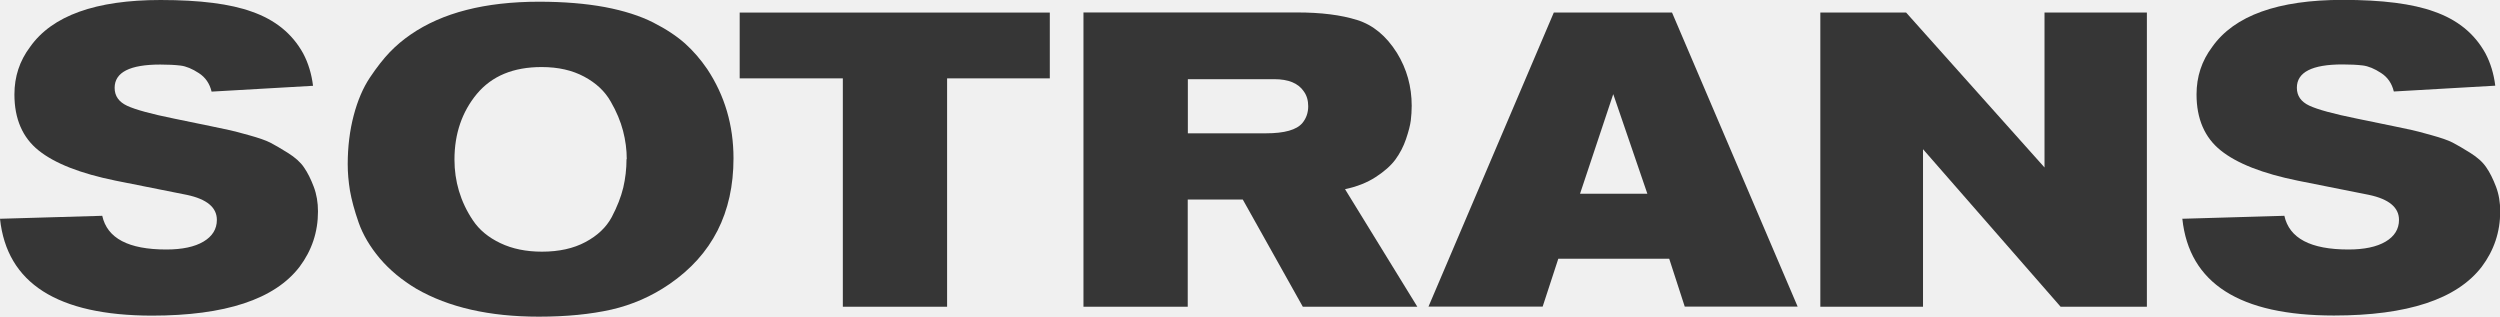
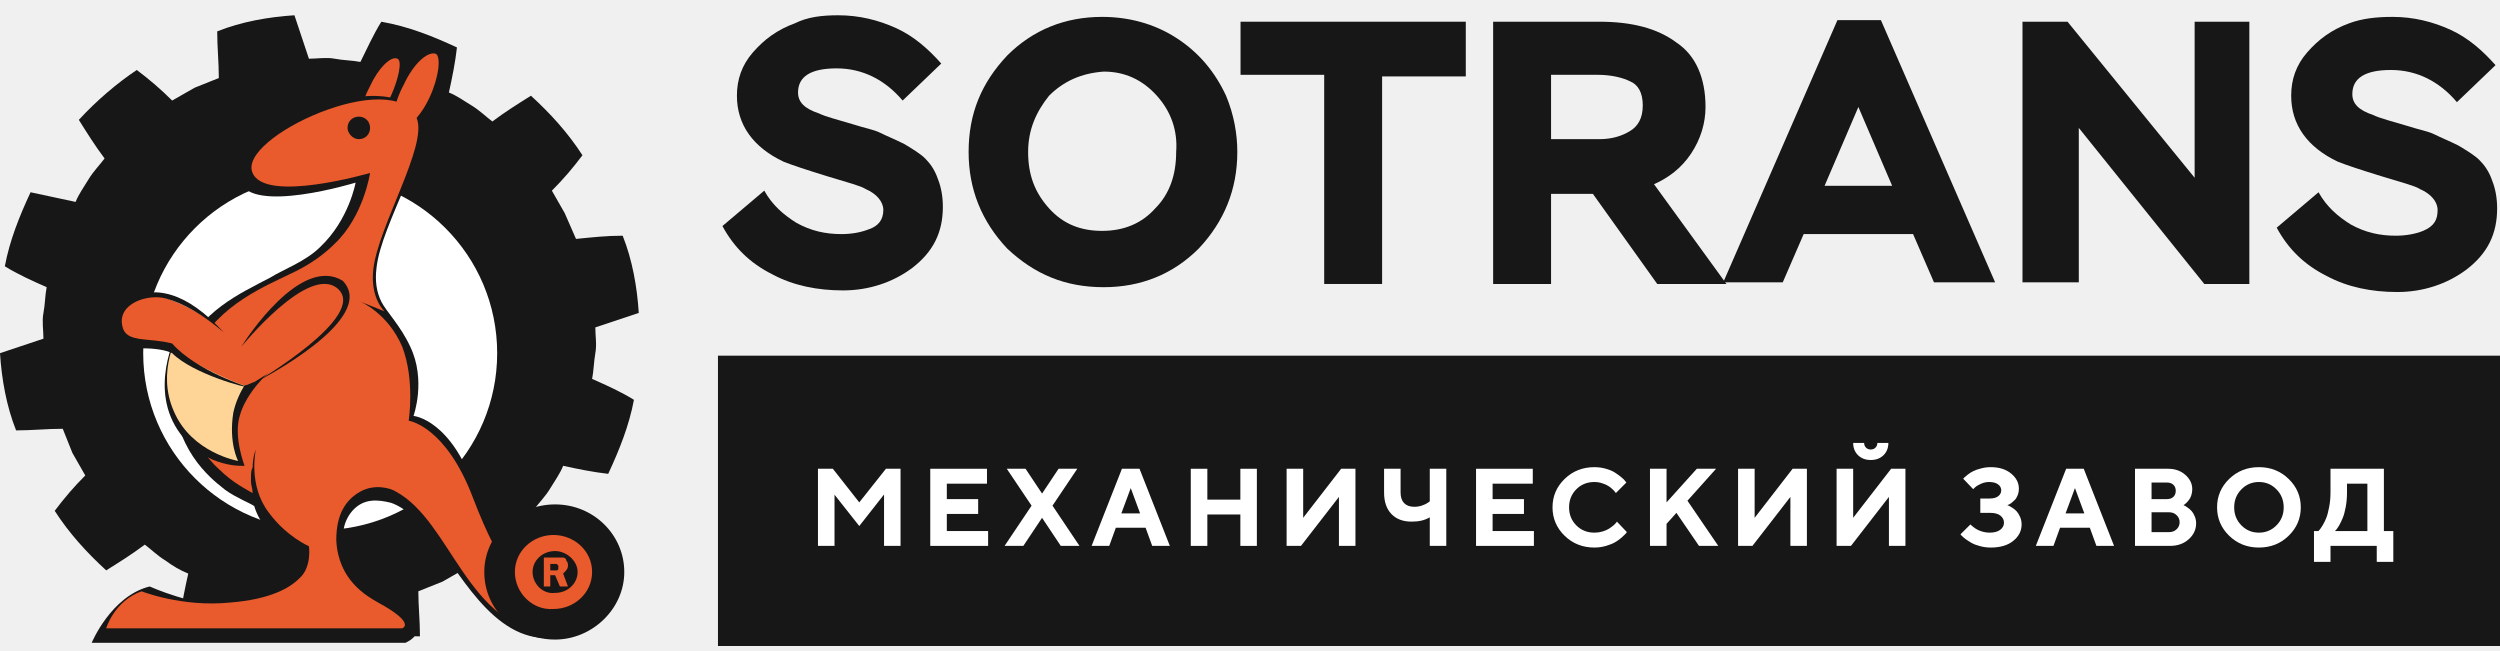
- <svg xmlns="http://www.w3.org/2000/svg" viewBox="0 0 150 19" fill="none">
-   <g clip-path="url(#clip0_317_2120)">
-     <path d="M0 13.126L6.135 12.948C6.432 14.298 7.709 14.97 9.979 14.97C10.931 14.97 11.675 14.812 12.208 14.497C12.742 14.181 13.012 13.743 13.012 13.194C13.012 12.447 12.411 11.947 11.215 11.693L6.952 10.843C4.831 10.412 3.29 9.808 2.317 9.027C1.351 8.253 0.865 7.128 0.865 5.668C0.865 4.599 1.176 3.653 1.804 2.817C3.128 0.939 5.743 0 9.634 0C11.999 0 13.823 0.233 15.107 0.699C16.505 1.186 17.532 2.015 18.188 3.201C18.498 3.784 18.694 4.435 18.782 5.148L12.695 5.497C12.58 5.01 12.323 4.64 11.931 4.387C11.533 4.126 11.168 3.975 10.83 3.934C10.492 3.893 10.087 3.873 9.614 3.873C7.79 3.873 6.878 4.339 6.878 5.271C6.878 5.758 7.128 6.114 7.628 6.347C8.128 6.58 9.08 6.841 10.472 7.122L12.668 7.574C13.229 7.69 13.607 7.773 13.803 7.814C13.999 7.855 14.384 7.958 14.951 8.115C15.519 8.273 15.938 8.417 16.208 8.554C16.478 8.691 16.83 8.897 17.269 9.171C17.708 9.445 18.032 9.733 18.242 10.048C18.458 10.357 18.647 10.741 18.823 11.2C18.998 11.659 19.079 12.153 19.079 12.687C19.079 13.921 18.708 15.031 17.971 16.012C16.478 17.958 13.519 18.938 9.101 18.938C3.439 18.925 0.412 16.992 0 13.126Z" fill="#363636" />
-     <path d="M44.01 9.5C44.01 12.77 42.733 15.285 40.165 17.047C39.098 17.78 37.936 18.287 36.686 18.575C35.436 18.856 33.983 19 32.328 19C29.369 19 26.923 18.445 24.984 17.328C24.113 16.807 23.383 16.203 22.788 15.504C22.201 14.805 21.775 14.085 21.518 13.352C21.262 12.619 21.093 11.981 20.998 11.44C20.91 10.898 20.863 10.37 20.863 9.856C20.863 8.808 20.985 7.828 21.221 6.93C21.457 6.032 21.782 5.271 22.194 4.654C22.606 4.037 23.005 3.53 23.39 3.126C23.775 2.728 24.194 2.378 24.633 2.077C26.538 0.761 29.105 0.103 32.348 0.103C33.828 0.103 35.139 0.212 36.294 0.425C37.443 0.644 38.409 0.953 39.192 1.35C39.976 1.748 40.611 2.173 41.104 2.611C41.598 3.057 42.037 3.564 42.435 4.147C43.483 5.73 44.01 7.512 44.01 9.5ZM37.605 9.548C37.605 8.986 37.53 8.417 37.382 7.848C37.233 7.279 36.99 6.69 36.639 6.087C36.294 5.477 35.767 4.983 35.051 4.599C34.335 4.215 33.49 4.023 32.497 4.023C30.801 4.023 29.511 4.558 28.612 5.634C27.721 6.71 27.268 8.026 27.268 9.575C27.268 10.227 27.356 10.85 27.538 11.46C27.721 12.07 27.997 12.66 28.376 13.222C28.754 13.791 29.301 14.243 30.018 14.586C30.734 14.929 31.565 15.1 32.517 15.1C33.538 15.1 34.409 14.908 35.125 14.524C35.848 14.14 36.375 13.64 36.706 13.023C37.03 12.406 37.26 11.817 37.395 11.261C37.524 10.706 37.591 10.131 37.591 9.548" fill="#363636" />
-     <path d="M62.988 4.702H56.826V18.404H50.57V4.702H44.381V0.754H62.988V4.702Z" fill="#363636" />
-     <path d="M85.046 18.404H78.169L74.568 11.974H71.264V18.404H65.008V0.747H77.824C79.27 0.747 80.466 0.898 81.425 1.2C82.378 1.494 83.175 2.152 83.817 3.174C84.411 4.14 84.702 5.196 84.702 6.347C84.702 6.649 84.682 6.937 84.648 7.224C84.614 7.505 84.519 7.876 84.364 8.335C84.209 8.794 83.992 9.205 83.722 9.575C83.452 9.939 83.06 10.288 82.54 10.624C82.026 10.96 81.412 11.2 80.702 11.351L85.04 18.404H85.046ZM71.271 4.75V7.999H75.953C77.067 7.999 77.804 7.793 78.148 7.375C78.378 7.094 78.493 6.758 78.493 6.374C78.493 6.025 78.405 5.723 78.223 5.477C77.892 4.99 77.304 4.75 76.446 4.75H71.271Z" fill="#363636" />
-     <path d="M107.862 18.397H101.085L100.153 15.525H93.498L92.559 18.397H85.709L93.228 0.754H100.322L107.862 18.404V18.397ZM98.842 11.625L96.795 5.648L94.802 11.625H98.842Z" fill="#363636" />
-     <path d="M128.813 18.404H123.637L115.381 8.952V18.404H109.22V0.754H114.368L122.671 10.048V0.754H128.813V18.404Z" fill="#363636" />
-     <path d="M130.927 13.126L137.062 12.948C137.359 14.298 138.636 14.97 140.906 14.97C141.859 14.97 142.602 14.812 143.136 14.497C143.669 14.181 143.94 13.743 143.94 13.194C143.94 12.447 143.338 11.947 142.143 11.693L137.879 10.843C135.758 10.412 134.218 9.808 133.245 9.027C132.279 8.253 131.792 7.128 131.792 5.668C131.792 4.599 132.103 3.653 132.731 2.817C134.062 0.932 136.677 -0.007 140.568 -0.007C142.933 -0.007 144.757 0.226 146.041 0.692C147.439 1.179 148.466 2.008 149.122 3.194C149.432 3.777 149.628 4.428 149.716 5.141L143.629 5.49C143.514 5.004 143.257 4.633 142.865 4.38C142.467 4.119 142.102 3.969 141.764 3.927C141.426 3.886 141.021 3.866 140.548 3.866C138.724 3.866 137.812 4.332 137.812 5.264C137.812 5.751 138.062 6.107 138.562 6.34C139.062 6.573 140.014 6.834 141.406 7.115L143.602 7.567C144.163 7.684 144.541 7.766 144.737 7.807C144.933 7.848 145.318 7.951 145.885 8.109C146.453 8.266 146.872 8.41 147.142 8.547C147.412 8.684 147.764 8.89 148.203 9.164C148.642 9.438 148.966 9.726 149.176 10.041C149.392 10.35 149.581 10.734 149.757 11.193C149.932 11.652 150.013 12.146 150.013 12.68C150.013 13.914 149.642 15.024 148.905 16.005C147.412 17.951 144.453 18.931 140.035 18.931C134.38 18.931 131.353 16.999 130.941 13.133" fill="#363636" />
-   </g>
-   <defs>
-     <clipPath id="clip0_317_2120">
-       <rect width="150" height="19" fill="white" />
-     </clipPath>
-   </defs>
+ <svg xmlns="http://www.w3.org/2000/svg" width="146" height="38" viewBox="0 0 146 38" fill="none">
+   <path d="M51.586 12.262C51.586 11.792 51.211 11.322 50.553 11.04C50.271 10.852 49.519 10.664 48.298 10.289C47.076 9.913 46.23 9.631 45.761 9.443C43.975 8.597 43.036 7.282 43.036 5.59C43.036 4.651 43.318 3.805 43.975 3.053C44.633 2.302 45.385 1.738 46.418 1.362C47.17 0.986 48.016 0.892 48.955 0.892C50.177 0.892 51.304 1.174 52.338 1.644C53.372 2.114 54.217 2.865 54.969 3.711L52.714 5.872C51.68 4.651 50.365 3.993 48.861 3.993C47.358 3.993 46.606 4.463 46.606 5.402C46.606 5.966 46.982 6.342 47.828 6.624C48.204 6.812 48.955 7 49.895 7.282C50.459 7.47 51.023 7.564 51.398 7.752C51.774 7.939 52.244 8.127 52.808 8.409C53.278 8.691 53.748 8.973 54.029 9.255C54.311 9.537 54.593 9.913 54.781 10.476C54.969 10.946 55.063 11.51 55.063 12.074C55.063 13.577 54.499 14.705 53.278 15.645C52.15 16.49 50.741 16.96 49.237 16.96C47.734 16.96 46.324 16.678 45.103 16.02C43.787 15.363 42.848 14.423 42.19 13.201L44.633 11.134C45.103 11.98 45.761 12.544 46.512 13.014C47.358 13.483 48.204 13.671 49.143 13.671C49.707 13.671 50.271 13.577 50.741 13.389C51.304 13.201 51.586 12.826 51.586 12.262Z" fill="#171717" />
+   <path d="M56.567 8.879C56.567 6.624 57.318 4.839 58.822 3.241C60.325 1.738 62.204 0.986 64.366 0.986C65.869 0.986 67.373 1.362 68.688 2.208C70.004 3.053 70.943 4.181 71.601 5.59C72.071 6.718 72.259 7.846 72.259 8.879C72.259 11.04 71.507 12.92 70.004 14.517C68.5 16.02 66.621 16.772 64.46 16.772C62.204 16.772 60.419 16.02 58.822 14.517C57.318 12.92 56.567 11.04 56.567 8.879ZM61.265 5.59C60.513 6.53 60.043 7.564 60.043 8.879C60.043 10.195 60.419 11.228 61.265 12.168C62.111 13.108 63.144 13.483 64.366 13.483C65.681 13.483 66.715 13.014 67.466 12.168C68.312 11.322 68.688 10.195 68.688 8.879C68.782 7.658 68.406 6.53 67.56 5.59C66.715 4.651 65.681 4.181 64.46 4.181C63.144 4.275 62.111 4.745 61.265 5.59Z" fill="#171717" />
+   <path d="M77.333 4.369H72.447V1.268H85.602V4.463H80.715V16.584H77.333V4.369Z" fill="#171717" />
+   <path d="M90.582 11.322V16.584H87.199V1.268H93.4C95.28 1.268 96.783 1.644 97.911 2.489C99.038 3.241 99.602 4.557 99.602 6.248C99.602 7.188 99.32 8.127 98.757 8.973C98.193 9.819 97.441 10.382 96.595 10.758L100.824 16.584H96.783L93.025 11.322H90.582ZM93.306 4.369H90.582V8.127H93.4C94.152 8.127 94.716 7.939 95.186 7.657C95.656 7.376 95.938 6.906 95.938 6.154C95.938 5.402 95.656 4.932 95.186 4.745C94.81 4.557 94.152 4.369 93.306 4.369Z" fill="#171717" />
+   <path d="M104.112 16.49H100.636L107.307 1.174H109.844L116.516 16.49H112.945L111.724 13.671H105.334L104.112 16.49ZM110.502 10.852L108.529 6.248L106.555 10.852H110.502Z" fill="#171717" />
+   <path d="M131.362 1.268V16.584H128.731L121.402 7.47V16.49H118.113V1.268H120.744L128.167 10.382V1.268H131.362Z" fill="#171717" />
+   <path d="M142.356 12.262C142.356 11.792 141.98 11.322 141.323 11.04C141.041 10.852 140.289 10.665 139.067 10.289C137.846 9.913 137 9.631 136.53 9.443C134.745 8.597 133.805 7.282 133.805 5.59C133.805 4.651 134.087 3.805 134.745 3.053C135.403 2.302 136.154 1.738 137.188 1.362C137.94 1.08 138.785 0.986 139.725 0.986C140.947 0.986 142.074 1.268 143.108 1.738C144.141 2.208 144.987 2.959 145.739 3.805L143.484 5.966C142.45 4.745 141.135 4.087 139.631 4.087C138.128 4.087 137.376 4.557 137.376 5.497C137.376 6.06 137.752 6.436 138.598 6.718C138.973 6.906 139.725 7.094 140.665 7.376C141.229 7.564 141.792 7.658 142.168 7.846C142.544 8.034 143.014 8.221 143.578 8.503C144.047 8.785 144.517 9.067 144.799 9.349C145.081 9.631 145.363 10.007 145.551 10.571C145.739 11.04 145.833 11.604 145.833 12.168C145.833 13.671 145.269 14.799 144.047 15.739C142.92 16.584 141.51 17.054 140.007 17.054C138.504 17.054 137.094 16.772 135.873 16.114C134.557 15.457 133.617 14.517 132.96 13.296L135.403 11.228C135.873 12.074 136.53 12.638 137.282 13.108C138.128 13.577 138.973 13.765 139.913 13.765C140.477 13.765 141.041 13.671 141.51 13.483C142.168 13.202 142.356 12.826 142.356 12.262Z" fill="#171717" />
+   <path d="M32.981 12.45L32.23 11.134C32.888 10.476 33.451 9.819 34.015 9.067C33.169 7.752 32.136 6.624 31.008 5.59C30.256 6.06 29.505 6.53 28.753 7.094C28.377 6.812 28.001 6.436 27.532 6.154C27.062 5.872 26.686 5.59 26.216 5.402C26.404 4.557 26.592 3.617 26.686 2.771C25.276 2.114 23.867 1.55 22.27 1.268C21.8 2.02 21.424 2.865 21.048 3.617C20.578 3.523 20.014 3.523 19.545 3.429C19.075 3.335 18.511 3.429 18.041 3.429C17.759 2.584 17.477 1.738 17.195 0.892C15.692 0.986 14.095 1.268 12.685 1.832C12.685 2.771 12.779 3.617 12.779 4.557L11.37 5.121L10.054 5.872C9.396 5.215 8.739 4.651 7.987 4.087C6.859 4.839 5.638 5.872 4.604 7C5.074 7.752 5.544 8.503 6.108 9.255C5.826 9.631 5.45 10.007 5.168 10.476C4.886 10.946 4.604 11.322 4.416 11.792C3.571 11.604 2.631 11.416 1.785 11.228C1.128 12.638 0.564 14.047 0.282 15.551C1.034 16.02 1.879 16.396 2.725 16.772C2.631 17.242 2.631 17.806 2.537 18.276C2.443 18.745 2.537 19.309 2.537 19.779C1.691 20.061 0.846 20.343 0 20.625C0.094 22.128 0.376 23.726 0.94 25.135C1.879 25.135 2.725 25.041 3.665 25.041L4.228 26.451L4.98 27.766C4.322 28.424 3.759 29.081 3.195 29.833C4.04 31.149 5.074 32.276 6.202 33.31C6.953 32.84 7.705 32.37 8.457 31.806C8.833 32.088 9.209 32.464 9.678 32.746C10.054 33.028 10.524 33.31 10.994 33.498C10.806 34.343 10.618 35.189 10.524 36.129C11.934 36.787 13.437 36.317 14.94 36.599C15.41 35.847 15.692 36.035 16.068 35.283C16.538 35.377 17.102 35.377 17.571 35.471C18.041 35.565 18.605 35.471 19.075 35.471C19.357 36.317 19.639 36.317 20.014 37.162C21.518 37.069 22.927 37.162 24.525 37.162C24.525 36.223 24.431 35.377 24.431 34.531L25.84 33.968L27.156 33.216C27.814 33.874 28.471 34.437 29.223 35.001C30.538 34.156 31.666 33.122 32.7 31.994C32.23 31.243 31.76 30.491 31.196 29.739C31.478 29.363 31.854 28.988 32.136 28.518C32.418 28.048 32.7 27.672 32.888 27.202C33.733 27.39 34.673 27.578 35.519 27.672C36.176 26.262 36.74 24.853 37.022 23.35C36.27 22.88 35.425 22.504 34.579 22.128C34.673 21.658 34.673 21.189 34.767 20.625C34.861 20.155 34.767 19.591 34.767 19.121C35.612 18.839 36.458 18.558 37.304 18.276C37.21 16.772 36.928 15.175 36.364 13.765C35.425 13.765 34.579 13.859 33.639 13.953L32.981 12.45Z" fill="#171717" />
+   <path fill-rule="evenodd" clip-rule="evenodd" d="M14.188 23.256C14.188 23.256 21.518 20.249 19.92 18.37C18.417 16.584 13.625 21.001 13.625 21.001C14.001 20.531 18.041 16.02 20.296 17.9C22.27 20.531 14.188 23.256 14.188 23.256Z" fill="#171717" />
+   <path d="M18.699 30.961C24.407 30.961 29.035 26.333 29.035 20.625C29.035 14.916 24.407 10.289 18.699 10.289C12.99 10.289 8.363 14.916 8.363 20.625C8.363 26.333 12.99 30.961 18.699 30.961Z" fill="white" />
+   <path fill-rule="evenodd" clip-rule="evenodd" d="M23.115 5.684C22.457 6.906 21.518 7.846 21.048 7.564C20.578 7.376 20.766 6.154 21.33 4.839C21.988 3.523 22.833 2.678 23.397 2.865C23.867 3.147 23.773 4.369 23.115 5.684Z" fill="#171717" />
+   <path fill-rule="evenodd" clip-rule="evenodd" d="M22.833 5.59C22.363 6.624 21.612 7.282 21.33 7.188C20.954 7 21.048 6.06 21.612 5.027C22.082 3.993 22.833 3.241 23.209 3.429C23.491 3.523 23.303 4.557 22.833 5.59Z" fill="#E95A2C" />
+   <path fill-rule="evenodd" clip-rule="evenodd" d="M34.391 34.907C34.391 34.907 33.075 35.095 32.324 34.719C31.572 34.438 29.505 33.874 27.814 28.8C26.404 24.477 24.149 24.29 24.149 24.29C24.149 24.29 24.901 22.222 23.961 20.249C23.397 19.027 22.552 18.182 22.27 17.618C21.988 17.054 21.894 16.396 21.988 15.645C22.27 13.014 25.276 8.597 24.431 6.812C22.739 3.523 12.967 7.658 14.001 10.571C14.659 12.544 20.766 10.665 20.766 10.665C20.766 10.665 20.39 12.826 18.699 14.423C17.853 15.269 16.538 15.739 15.786 16.209C14.001 17.148 11.652 18.182 10.618 20.813C10.242 21.752 10.054 22.88 10.242 23.914C10.618 26.921 12.967 28.424 13.155 28.612C13.813 29.082 14.565 29.363 14.846 29.552C15.504 31.713 17.759 32.37 17.759 32.37C17.759 32.37 18.417 34.813 13.343 35.283C11.464 35.471 8.739 34.25 8.739 34.25C6.484 34.813 5.356 37.538 5.356 37.538H23.679C23.679 37.538 25.558 36.787 23.115 35.471C22.457 35.095 20.015 34.25 20.015 31.807C20.015 31.525 19.921 30.585 20.578 29.833C21.236 29.082 22.082 29.176 22.833 29.363C23.679 29.645 24.619 30.585 24.901 30.867C26.78 33.31 28.753 37.444 32.136 37.257C35.237 37.069 34.391 34.907 34.391 34.907Z" fill="#171717" />
+   <path fill-rule="evenodd" clip-rule="evenodd" d="M33.921 34.156C33.921 34.156 31.948 35.001 31.29 34.719C30.538 34.437 29.317 33.498 27.625 29.081C26.028 24.853 23.867 24.571 23.867 24.571C23.867 24.571 24.243 22.222 23.491 20.249C22.645 18.276 21.048 17.618 21.048 17.618L22.457 18.182C22.457 18.182 21.612 17.43 21.8 15.739C22.082 13.201 24.994 8.503 24.337 6.906C23.021 3.805 13.813 8.033 14.752 10.101C15.504 11.886 21.612 10.101 21.612 10.101C21.612 10.101 21.236 12.638 19.544 14.235C18.981 14.799 18.229 15.363 17.289 15.832C15.598 16.678 12.779 17.712 11.37 20.531C10.148 22.974 11.182 25.981 12.779 27.39C13.625 28.236 14.47 28.612 14.752 28.8C14.752 28.518 14.658 28.33 14.658 28.142V27.86C14.658 27.672 14.658 27.484 14.752 27.296V27.39C14.752 26.638 14.94 26.262 14.94 26.262C14.94 26.262 14.47 28.33 15.692 29.927C16.726 31.337 18.041 31.9 18.041 31.9C18.041 31.9 18.229 33.122 17.477 33.78C16.913 34.343 15.786 35.001 13.437 35.189C10.618 35.471 8.269 34.531 8.269 34.531C6.671 35.095 6.202 36.693 6.202 36.693H23.491C23.491 36.693 24.337 36.411 22.082 35.189C21.424 34.813 19.733 33.874 19.639 31.524C19.639 30.021 20.202 29.175 21.048 28.706C21.894 28.236 22.833 28.518 23.115 28.706C26.404 30.491 27.25 36.693 32.324 37.068C35.988 37.35 33.921 34.156 33.921 34.156Z" fill="#E95A2C" />
+   <path fill-rule="evenodd" clip-rule="evenodd" d="M28.283 33.404C28.283 31.243 30.163 29.457 32.418 29.457C34.673 29.457 36.458 31.243 36.458 33.404C36.458 35.565 34.579 37.35 32.418 37.35C30.163 37.35 28.283 35.659 28.283 33.404Z" fill="#171717" />
+   <path fill-rule="evenodd" clip-rule="evenodd" d="M30.069 33.404C30.069 32.182 31.102 31.243 32.324 31.243C33.545 31.243 34.579 32.182 34.579 33.404C34.579 34.625 33.545 35.565 32.324 35.565C31.102 35.659 30.069 34.625 30.069 33.404Z" fill="#E95A2C" />
+   <path fill-rule="evenodd" clip-rule="evenodd" d="M31.102 33.404C31.102 32.746 31.666 32.182 32.418 32.182C33.075 32.182 33.733 32.746 33.733 33.404C33.733 34.062 33.169 34.625 32.418 34.625C31.666 34.719 31.102 34.062 31.102 33.404Z" fill="#171717" />
+   <path fill-rule="evenodd" clip-rule="evenodd" d="M20.296 7.47C20.296 7.094 20.578 6.812 20.954 6.812C21.33 6.812 21.612 7.094 21.612 7.47C21.612 7.846 21.33 8.127 20.954 8.127C20.578 8.127 20.296 7.752 20.296 7.47Z" fill="#171717" />
+   <path fill-rule="evenodd" clip-rule="evenodd" d="M25.089 5.684C24.525 6.906 23.679 7.658 23.209 7.47C22.833 7.282 22.927 6.154 23.585 4.933C24.149 3.711 24.995 2.959 25.464 3.147C25.746 3.335 25.652 4.463 25.089 5.684Z" fill="#E95A2C" />
+   <path fill-rule="evenodd" clip-rule="evenodd" d="M15.786 21.658C12.403 20.813 11.182 19.779 11.182 19.779L11.37 19.497C11.37 19.497 10.618 19.027 10.43 19.309C10.242 19.591 8.645 22.786 10.524 25.323C12.027 27.39 14.283 27.202 14.283 27.202C14.283 27.202 13.625 25.511 14.001 24.289C14.377 22.88 15.786 21.658 15.786 21.658Z" fill="#171717" />
+   <path fill-rule="evenodd" clip-rule="evenodd" d="M14.752 21.846C14.752 21.846 13.907 22.786 13.625 24.102C13.343 25.887 13.907 26.92 13.907 26.92C13.907 26.92 11.182 26.451 10.148 24.008C9.114 21.658 10.43 19.497 10.43 19.497C10.43 19.497 10.9 19.967 11.745 20.437C12.873 21.095 14.752 21.846 14.752 21.846Z" fill="#FFD497" />
+   <path fill-rule="evenodd" clip-rule="evenodd" d="M19.733 18.37C18.699 19.779 16.82 21.095 14.846 22.316C14.752 22.316 14.47 22.504 14.283 22.504C13.719 22.41 10.148 20.719 9.96 20.155C9.678 20.155 7.987 19.873 7.987 19.779C6.296 19.497 6.859 17.806 7.893 17.43C8.363 17.242 8.927 17.148 9.49 17.336C10.618 17.712 12.497 18.558 14.095 20.343C15.128 18.745 16.538 17.43 18.511 16.584C19.92 16.208 20.296 17.618 19.733 18.37Z" fill="#E95A2C" />
+   <path fill-rule="evenodd" clip-rule="evenodd" d="M14.94 22.316C14.94 22.316 21.518 18.463 19.733 16.866C18.041 15.363 14.095 20.249 14.095 20.249C14.377 19.779 17.571 14.893 20.014 16.396C22.175 18.651 14.94 22.316 14.94 22.316Z" fill="#171717" />
+   <path fill-rule="evenodd" clip-rule="evenodd" d="M14.47 22.598C14.47 22.598 11.463 21.658 10.054 20.061C8.645 19.685 7.329 20.061 7.141 19.027C6.859 17.712 8.645 17.148 9.678 17.43C10.712 17.712 11.839 18.369 13.061 19.403C10.9 17.054 9.02 16.584 7.329 17.524C6.483 17.994 6.389 18.839 6.577 19.497C6.859 19.873 7.423 20.343 8.363 20.343C9.02 20.343 9.678 20.437 10.054 20.625C11.276 21.846 14.47 22.692 14.47 22.598Z" fill="#171717" />
+   <path d="M32.136 33.592V34.249H31.76V32.558H32.511C32.605 32.558 32.793 32.558 32.887 32.558C32.981 32.558 33.075 32.652 33.075 32.746C33.169 32.84 33.169 32.934 33.169 33.028C33.169 33.216 33.075 33.31 32.887 33.498L33.169 34.249H32.699L32.417 33.592H32.136ZM32.136 32.934V33.31H32.324C32.417 33.31 32.417 33.31 32.511 33.31C32.511 33.31 32.605 33.31 32.605 33.216V33.122V33.028L32.511 32.934C32.511 32.934 32.417 32.934 32.324 32.934H32.136Z" fill="#E95A2C" />
+   <rect x="41.929" y="20.771" width="104.071" height="16.955" fill="#171717" />
+   <path d="M50.181 29.339L51.738 27.376H52.592V31.88H51.628V28.878L50.181 30.721L48.736 28.89V31.88H47.769V27.376H48.639L50.181 29.339Z" fill="white" />
+   <path d="M55.294 31.013H57.706V31.88H54.327V27.376H57.64V28.246H55.294V29.148H57.125V30.014H55.294V31.013Z" fill="white" />
+   <path d="M60.856 30.24L59.764 31.88H58.668L60.244 29.531L58.796 27.376H59.892L60.856 28.824L61.821 27.376H62.913L61.466 29.531L63.042 31.88H61.949L60.856 30.24Z" fill="white" />
+   <path d="M66.582 29.983L66.036 28.504L65.486 29.983H66.582ZM66.903 30.818H65.166L64.78 31.88H63.75L65.521 27.376H66.548L68.319 31.88H67.289L66.903 30.818Z" fill="white" />
+   <path d="M73.401 27.376V31.88H72.437V30.046H70.509V31.88H69.541V27.376H70.509V29.179H72.437V27.376H73.401Z" fill="white" />
+   <path d="M79.158 31.88H78.194V29.019L75.977 31.88H75.138V27.376H76.106V30.24L78.323 27.376H79.158V31.88Z" fill="white" />
+   <path d="M81.794 27.376V28.761C81.794 29.031 81.863 29.239 82.001 29.383C82.141 29.525 82.34 29.597 82.598 29.597C82.757 29.597 82.911 29.57 83.059 29.518C83.21 29.464 83.32 29.41 83.389 29.358L83.499 29.276V27.376H84.463V31.88H83.499V30.209C83.221 30.381 82.867 30.465 82.438 30.463C81.935 30.463 81.541 30.315 81.257 30.017C80.972 29.72 80.83 29.301 80.83 28.761V27.376H81.794Z" fill="white" />
+   <path d="M87.168 31.013H89.58V31.88H86.201V27.376H89.514V28.246H87.168V29.148H88.999V30.014H87.168V31.013Z" fill="white" />
+   <path d="M93.114 27.282C93.35 27.282 93.575 27.314 93.789 27.376C94.002 27.437 94.177 27.511 94.313 27.599C94.451 27.687 94.573 27.775 94.677 27.863C94.784 27.951 94.861 28.025 94.907 28.086L94.979 28.18L94.367 28.793C94.354 28.776 94.336 28.753 94.313 28.724C94.292 28.692 94.243 28.64 94.165 28.567C94.09 28.493 94.007 28.429 93.917 28.375C93.827 28.319 93.709 28.267 93.563 28.221C93.416 28.173 93.266 28.149 93.114 28.149C92.693 28.149 92.341 28.29 92.058 28.573C91.776 28.855 91.634 29.207 91.634 29.628C91.634 30.049 91.776 30.401 92.058 30.683C92.341 30.966 92.693 31.107 93.114 31.107C93.277 31.107 93.433 31.085 93.581 31.041C93.732 30.995 93.857 30.942 93.955 30.881C94.053 30.818 94.14 30.755 94.216 30.693C94.291 30.63 94.346 30.575 94.379 30.529L94.429 30.463L95.01 31.076C94.993 31.101 94.967 31.134 94.932 31.176C94.898 31.216 94.822 31.288 94.703 31.393C94.585 31.495 94.459 31.587 94.323 31.666C94.189 31.744 94.012 31.815 93.792 31.88C93.574 31.945 93.348 31.977 93.114 31.977C92.427 31.977 91.847 31.748 91.374 31.289C90.903 30.829 90.667 30.275 90.667 29.628C90.667 28.981 90.903 28.428 91.374 27.97C91.847 27.511 92.427 27.282 93.114 27.282Z" fill="white" />
+   <path d="M97.326 27.376V29.339L99.094 27.376H100.218L98.547 29.242L100.347 31.88H99.222L97.903 29.951L97.326 30.592V31.88H96.359V27.376H97.326Z" fill="white" />
+   <path d="M105.523 31.88H104.559V29.019L102.342 31.88H101.503V27.376H102.471V30.24L104.688 27.376H105.523V31.88Z" fill="white" />
+   <path d="M108.975 26.142C109.048 26.215 109.14 26.252 109.251 26.252C109.362 26.252 109.455 26.215 109.528 26.142C109.601 26.069 109.638 25.977 109.638 25.866H110.281C110.281 26.157 110.186 26.397 109.996 26.585C109.805 26.771 109.557 26.864 109.251 26.864C108.948 26.864 108.701 26.771 108.51 26.585C108.32 26.397 108.225 26.157 108.225 25.866H108.865C108.865 25.977 108.902 26.069 108.975 26.142ZM111.277 31.88H110.313V29.019L108.096 31.88H107.257V27.376H108.225V30.24L110.442 27.376H111.277V31.88Z" fill="white" />
+   <path d="M117.227 29.499C117.248 29.508 117.277 29.52 117.315 29.537C117.354 29.552 117.422 29.59 117.519 29.653C117.615 29.714 117.699 29.783 117.77 29.86C117.843 29.938 117.91 30.046 117.971 30.184C118.032 30.32 118.062 30.468 118.062 30.627C118.062 31.003 117.901 31.323 117.578 31.584C117.258 31.846 116.818 31.977 116.259 31.977C116.046 31.977 115.838 31.95 115.635 31.895C115.434 31.843 115.267 31.779 115.135 31.704C115.003 31.628 114.886 31.553 114.784 31.478C114.683 31.402 114.61 31.34 114.564 31.289L114.491 31.204L115.072 30.627L115.123 30.677C115.144 30.698 115.191 30.736 115.264 30.793C115.337 30.85 115.415 30.899 115.496 30.941C115.578 30.983 115.682 31.021 115.807 31.057C115.933 31.09 116.063 31.107 116.197 31.107C116.463 31.107 116.668 31.052 116.812 30.941C116.959 30.83 117.032 30.693 117.032 30.529C117.032 30.362 116.964 30.224 116.828 30.115C116.694 30.006 116.494 29.951 116.228 29.951H115.65V29.113H116.197C116.414 29.113 116.581 29.068 116.696 28.978C116.813 28.888 116.872 28.773 116.872 28.633C116.872 28.494 116.81 28.379 116.687 28.287C116.565 28.195 116.391 28.149 116.165 28.149C116.002 28.149 115.843 28.183 115.688 28.253C115.533 28.322 115.42 28.39 115.349 28.457L115.233 28.567L114.652 27.957C114.664 27.941 114.685 27.918 114.714 27.888C114.746 27.857 114.812 27.801 114.912 27.722C115.013 27.642 115.12 27.574 115.233 27.518C115.348 27.459 115.498 27.406 115.685 27.358C115.871 27.307 116.063 27.282 116.259 27.282C116.754 27.282 117.15 27.407 117.45 27.656C117.751 27.903 117.902 28.196 117.902 28.535C117.902 28.677 117.878 28.807 117.83 28.925C117.784 29.042 117.727 29.134 117.66 29.201C117.593 29.268 117.527 29.326 117.462 29.377C117.399 29.425 117.344 29.457 117.296 29.474L117.227 29.499Z" fill="white" />
+   <path d="M121.725 29.983L121.178 28.504L120.629 29.983H121.725ZM122.045 30.818H120.308L119.922 31.88H118.892L120.663 27.376H121.69L123.461 31.88H122.431L122.045 30.818Z" fill="white" />
+   <path d="M126.725 31.88H124.684V27.376H126.615C127.023 27.376 127.36 27.496 127.626 27.734C127.894 27.973 128.028 28.25 128.028 28.567C128.028 28.686 128.011 28.8 127.978 28.909C127.945 29.016 127.902 29.105 127.849 29.176C127.797 29.247 127.745 29.309 127.692 29.361C127.642 29.411 127.6 29.447 127.567 29.468L127.513 29.499C127.534 29.508 127.56 29.52 127.592 29.537C127.625 29.552 127.685 29.59 127.771 29.653C127.857 29.714 127.932 29.781 127.997 29.854C128.062 29.927 128.12 30.028 128.173 30.156C128.227 30.281 128.254 30.416 128.254 30.561C128.254 30.921 128.111 31.231 127.824 31.49C127.537 31.75 127.171 31.88 126.725 31.88ZM125.651 31.076H126.678C126.854 31.076 126.999 31.02 127.114 30.909C127.232 30.798 127.29 30.661 127.29 30.498C127.29 30.335 127.232 30.197 127.114 30.087C126.999 29.973 126.854 29.917 126.678 29.917H125.651V31.076ZM126.549 28.18H125.651V29.148H126.549C126.708 29.148 126.834 29.104 126.926 29.016C127.018 28.928 127.064 28.811 127.064 28.664C127.064 28.517 127.018 28.4 126.926 28.312C126.834 28.224 126.708 28.18 126.549 28.18Z" fill="white" />
+   <path d="M130.896 28.579C130.616 28.864 130.476 29.215 130.476 29.631C130.476 30.046 130.616 30.395 130.896 30.68C131.177 30.965 131.518 31.107 131.92 31.107C132.324 31.107 132.666 30.965 132.947 30.68C133.228 30.395 133.368 30.046 133.368 29.631C133.368 29.215 133.228 28.864 132.947 28.579C132.666 28.292 132.324 28.149 131.92 28.149C131.518 28.149 131.177 28.292 130.896 28.579ZM130.183 31.289C129.712 30.829 129.477 30.275 129.477 29.628C129.477 28.981 129.712 28.428 130.183 27.97C130.657 27.511 131.235 27.282 131.92 27.282C132.607 27.282 133.186 27.511 133.657 27.97C134.13 28.428 134.366 28.981 134.366 29.628C134.366 30.275 134.13 30.829 133.657 31.289C133.186 31.748 132.607 31.977 131.92 31.977C131.235 31.977 130.657 31.748 130.183 31.289Z" fill="white" />
+   <path d="M135.137 31.013H135.394C135.411 30.996 135.435 30.97 135.467 30.934C135.5 30.897 135.558 30.813 135.639 30.683C135.721 30.551 135.792 30.407 135.853 30.25C135.916 30.093 135.972 29.88 136.022 29.612C136.075 29.344 136.101 29.061 136.101 28.761V27.376H139.219V31.013H139.769V32.812H138.802V31.88H136.101V32.812H135.137V31.013ZM137.065 28.761C137.065 29.061 137.04 29.343 136.99 29.609C136.941 29.875 136.883 30.09 136.814 30.253C136.747 30.416 136.679 30.558 136.61 30.677C136.54 30.796 136.483 30.882 136.437 30.934L136.358 31.013H138.255V28.246H137.065V28.761Z" fill="white" />
</svg>
